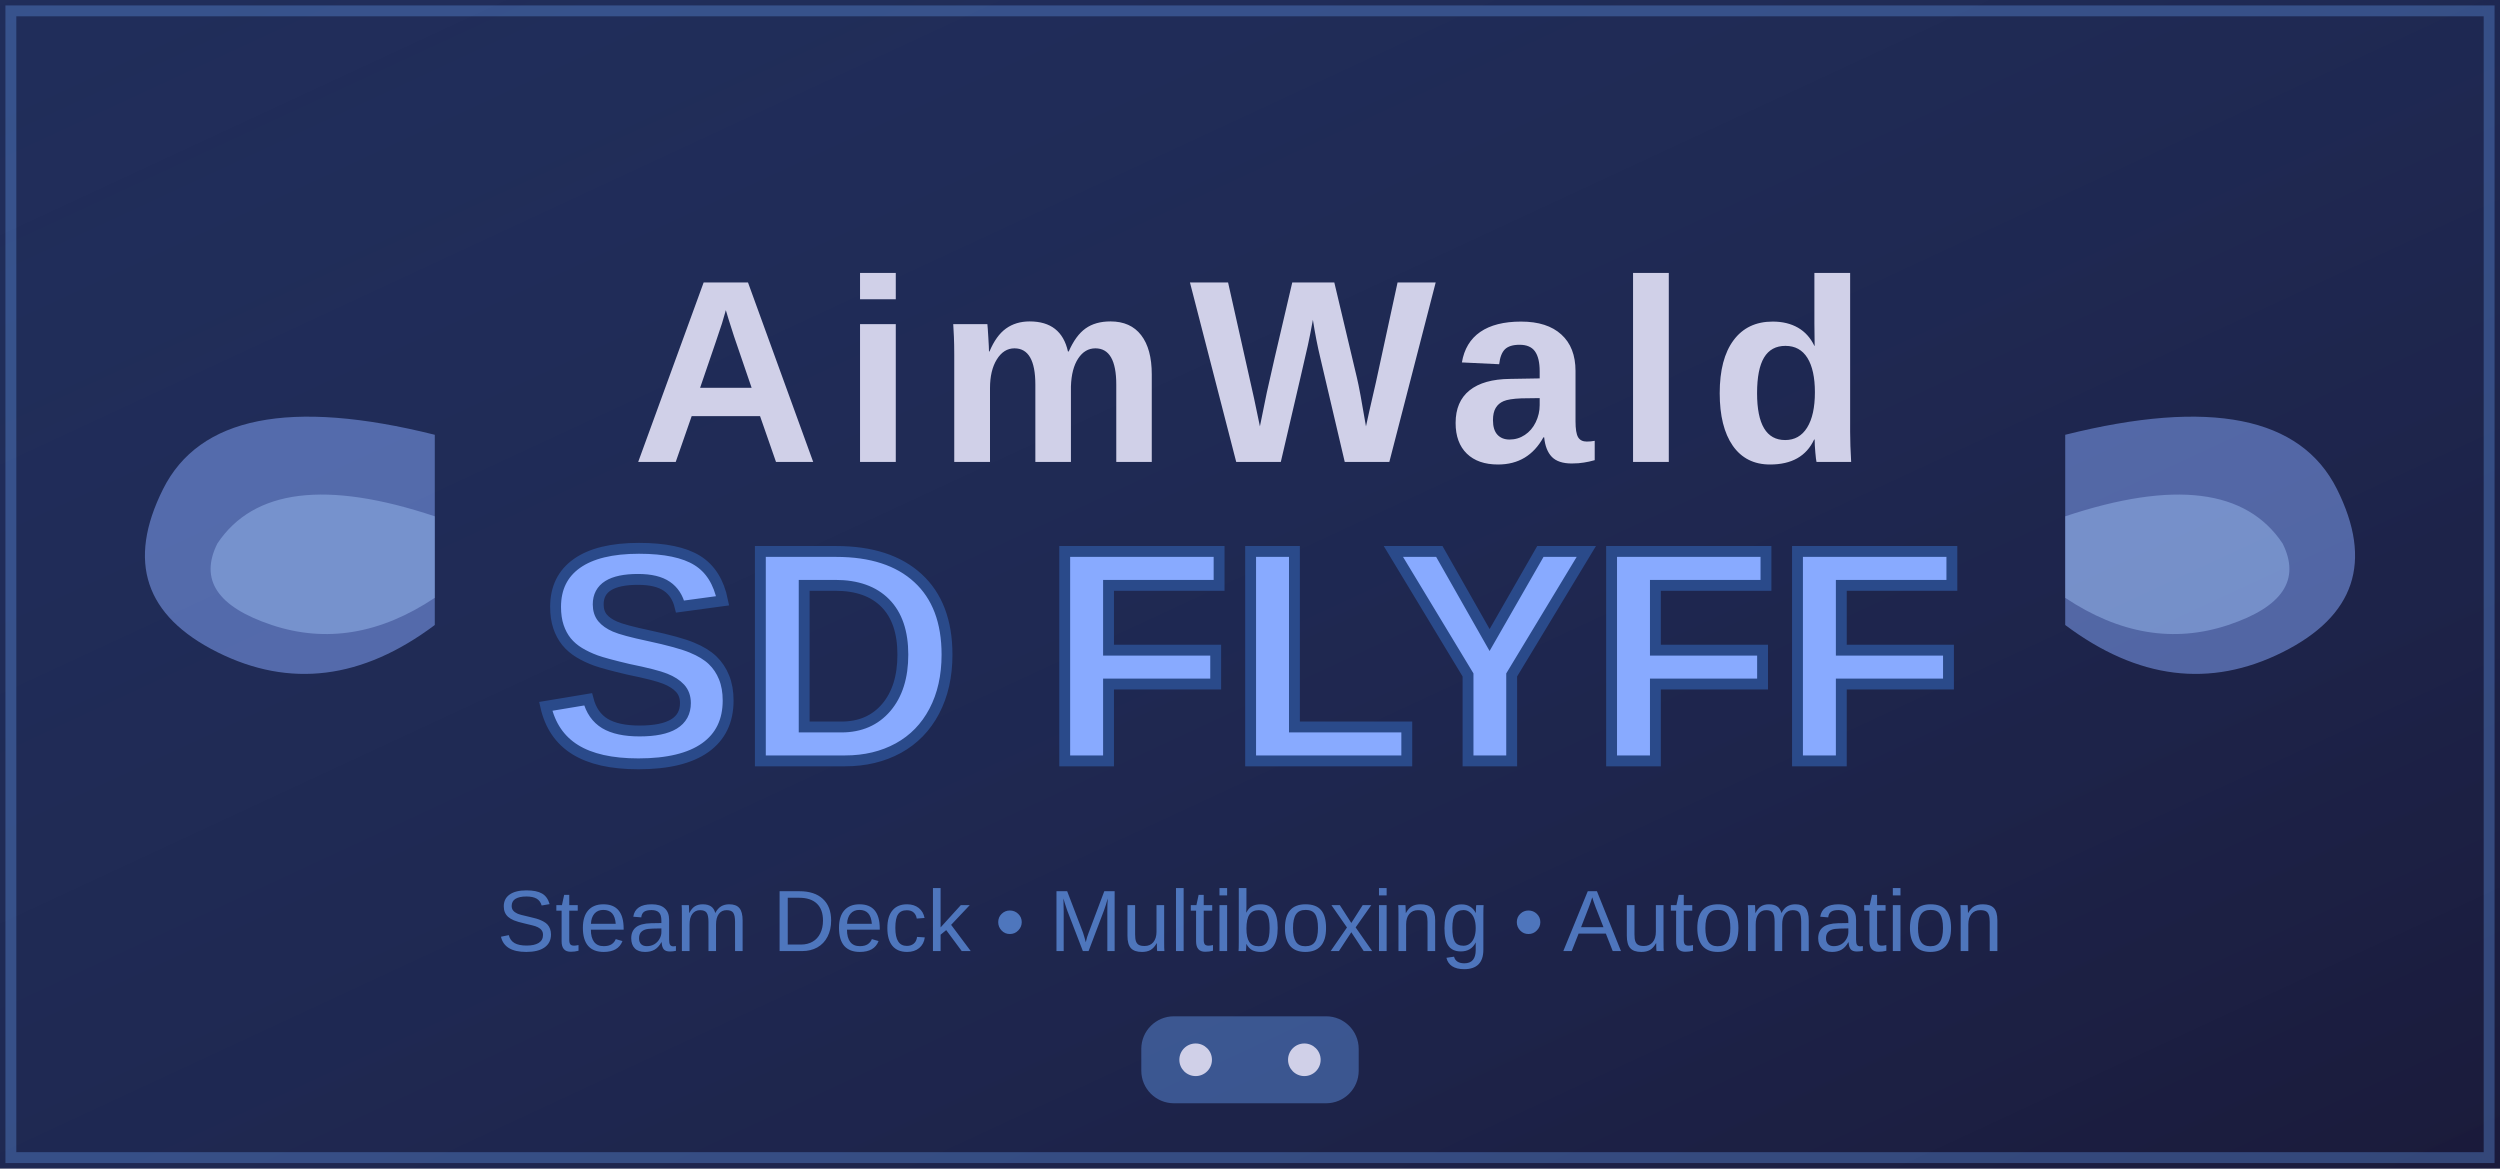
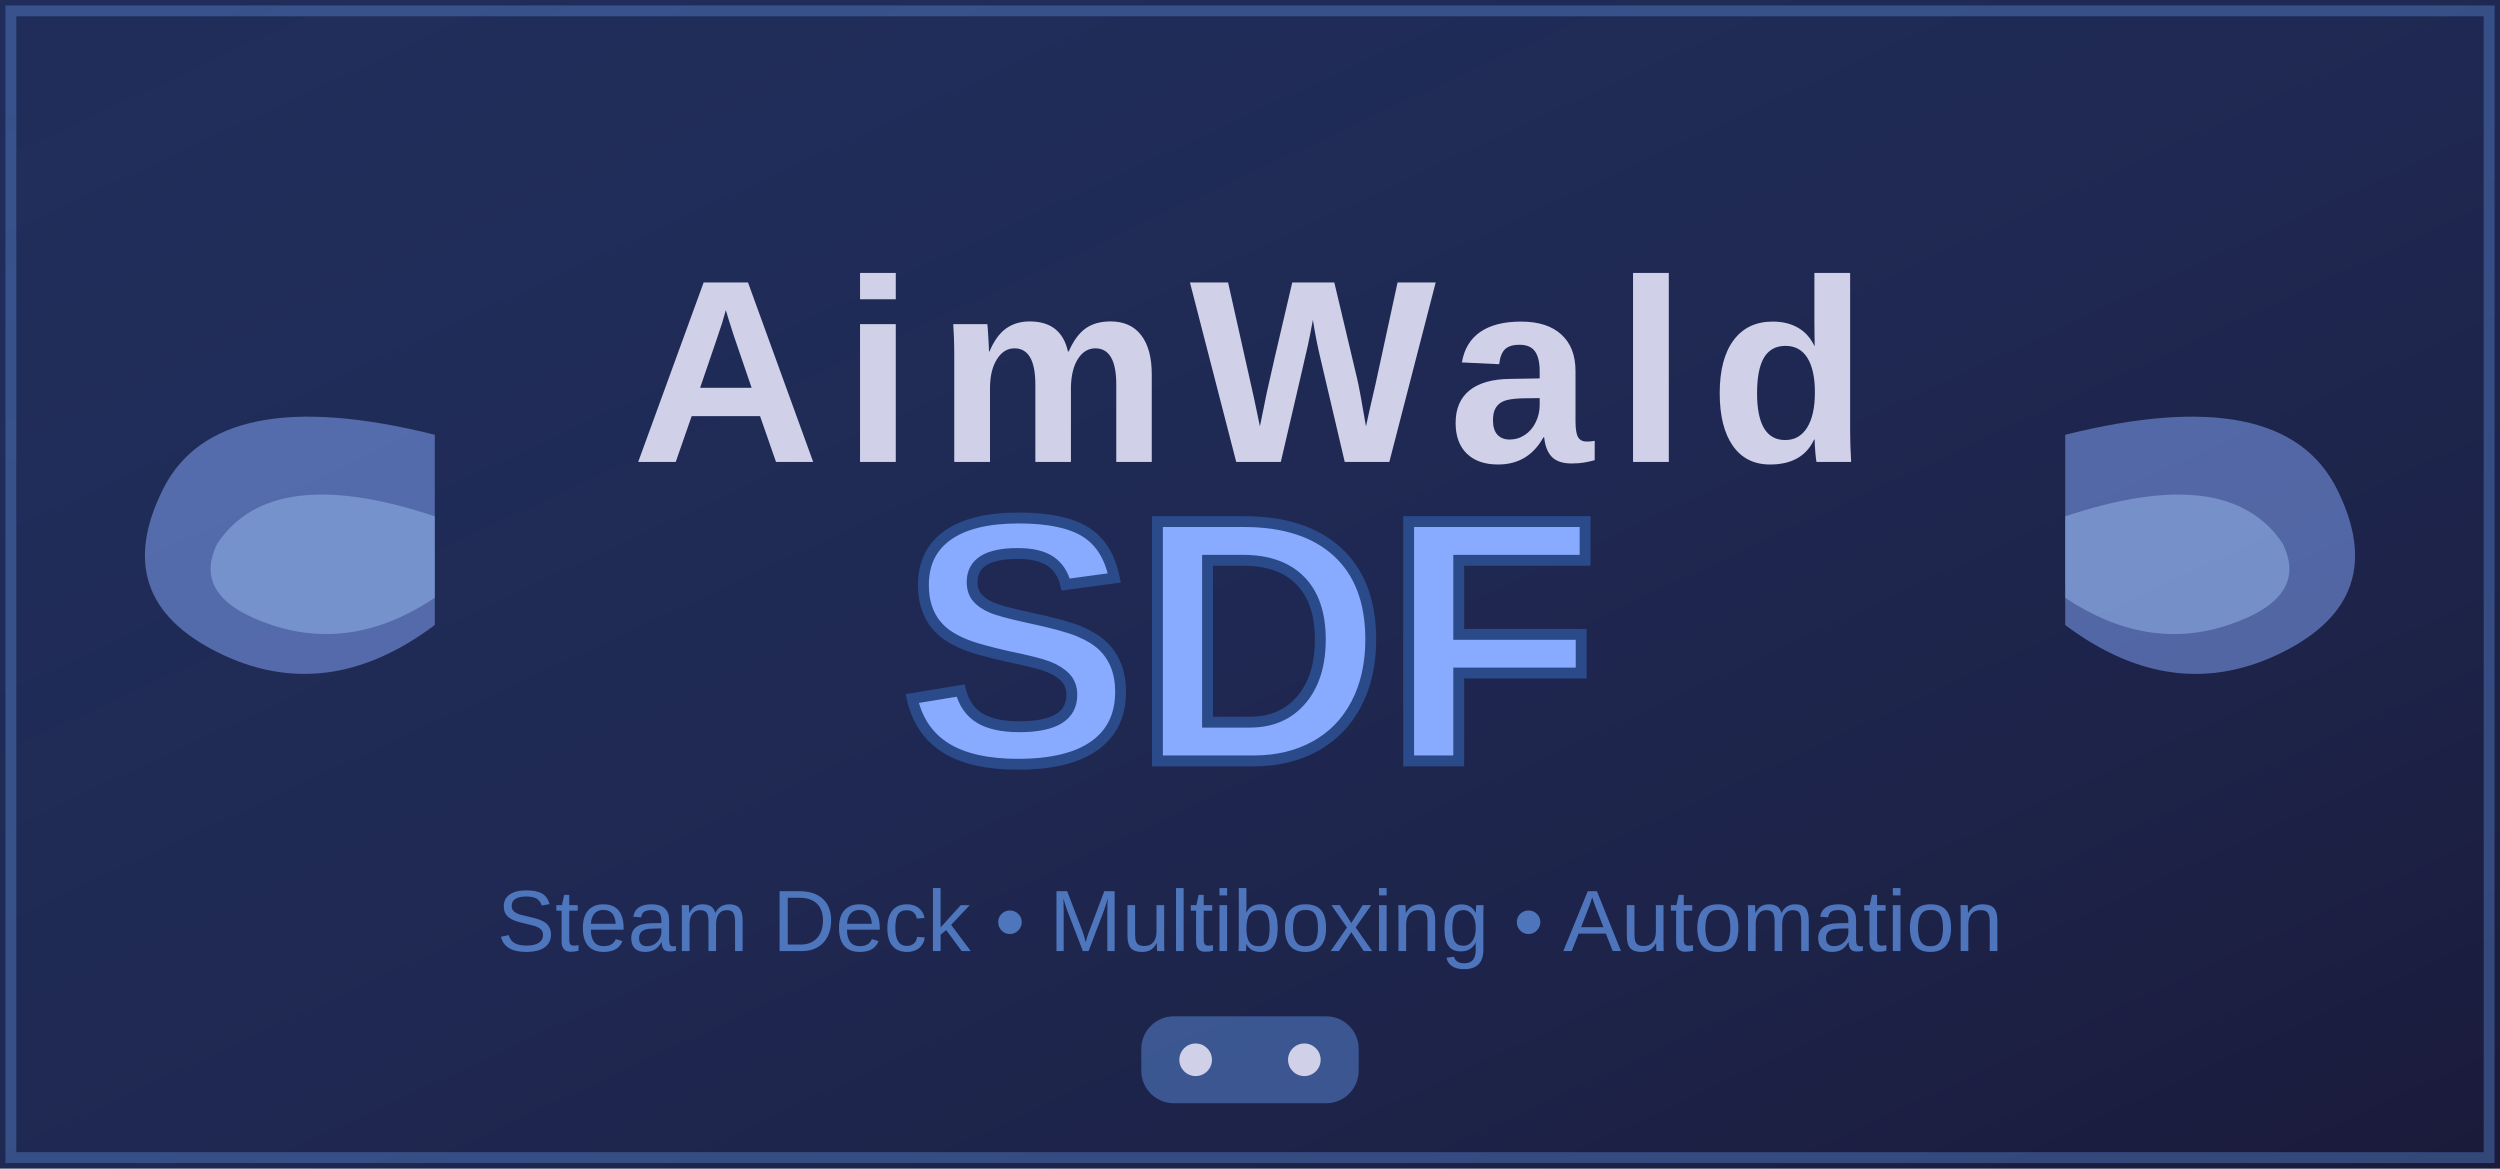
<svg xmlns="http://www.w3.org/2000/svg" width="460" height="215" viewBox="0 0 460 215">
  <rect width="460" height="215" fill="#1a1a3a" />
  <defs>
    <linearGradient id="grad" x1="0%" y1="0%" x2="100%" y2="100%">
      <stop offset="0%" style="stop-color:#2a4a8a;stop-opacity:0.4" />
      <stop offset="100%" style="stop-color:#1a1a3a;stop-opacity:0.8" />
    </linearGradient>
  </defs>
  <rect width="460" height="215" fill="url(#grad)" />
  <path d="M 80 80 Q 40 70 30 90 Q 20 110 40 120 Q 60 130 80 115 Z" fill="#88aaff" opacity="0.5" />
  <path d="M 80 95 Q 50 85 40 100 Q 35 110 50 115 Q 65 120 80 110 Z" fill="#aaccff" opacity="0.4" />
  <path d="M 380 80 Q 420 70 430 90 Q 440 110 420 120 Q 400 130 380 115 Z" fill="#88aaff" opacity="0.5" />
  <path d="M 380 95 Q 410 85 420 100 Q 425 110 410 115 Q 395 120 380 110 Z" fill="#aaccff" opacity="0.4" />
  <text x="230" y="85" font-family="Arial, sans-serif" font-size="48" font-weight="bold" text-anchor="middle" fill="#d0d0e8" letter-spacing="4">AimWald</text>
-   <text x="230" y="140" font-family="Arial, sans-serif" font-size="56" font-weight="bold" text-anchor="middle" fill="#88aaff" stroke="#2a4a8a" stroke-width="2">SD FLYFF</text>
+   <text x="230" y="140" font-family="Arial, sans-serif" font-size="64" font-weight="bold" text-anchor="middle" fill="#88aaff" stroke="#2a4a8a" stroke-width="2">SDF</text>
  <text x="230" y="175" font-family="Arial, sans-serif" font-size="16" font-weight="normal" text-anchor="middle" fill="#5a8ad8" opacity="0.8">Steam Deck • Multiboxing • Automation</text>
  <g transform="translate(230, 195)">
    <rect x="-20" y="-8" width="40" height="16" rx="6" fill="#5a8ad8" opacity="0.5" />
    <circle cx="-10" cy="0" r="3" fill="#d0d0e8" />
    <circle cx="10" cy="0" r="3" fill="#d0d0e8" />
  </g>
  <rect x="2" y="2" width="456" height="211" fill="none" stroke="#5a8ad8" stroke-width="2" opacity="0.4" />
</svg>
